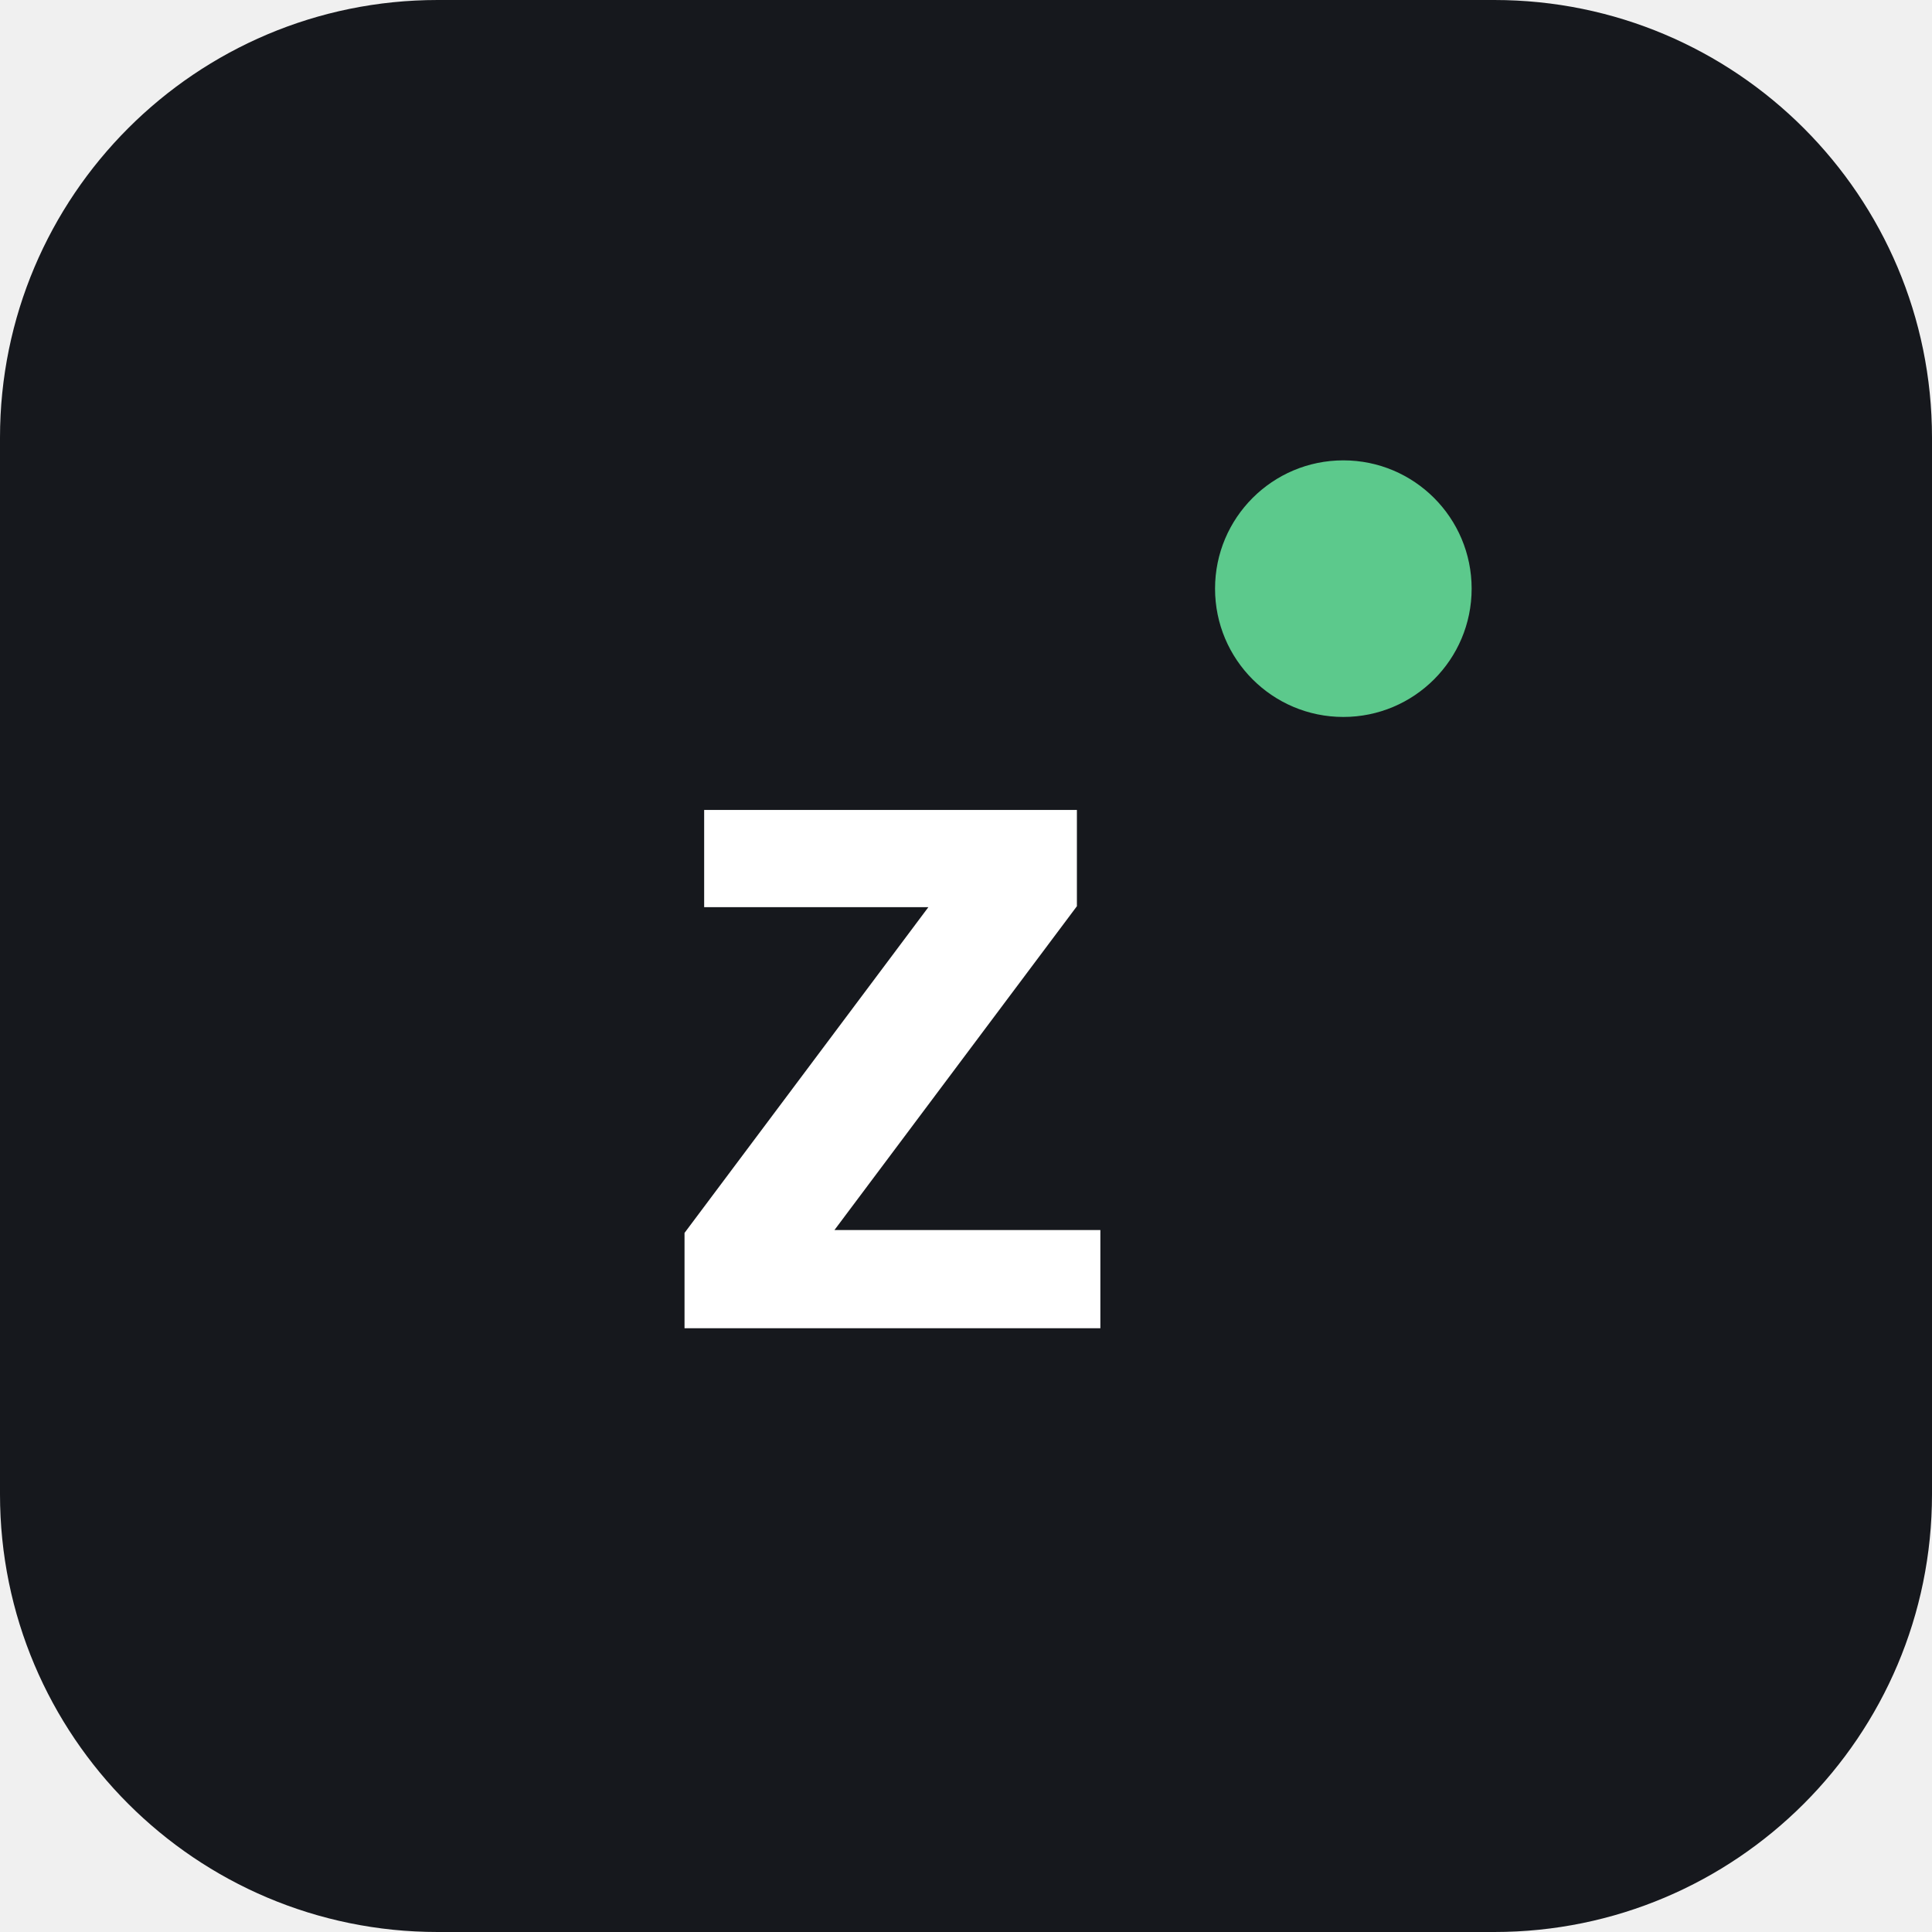
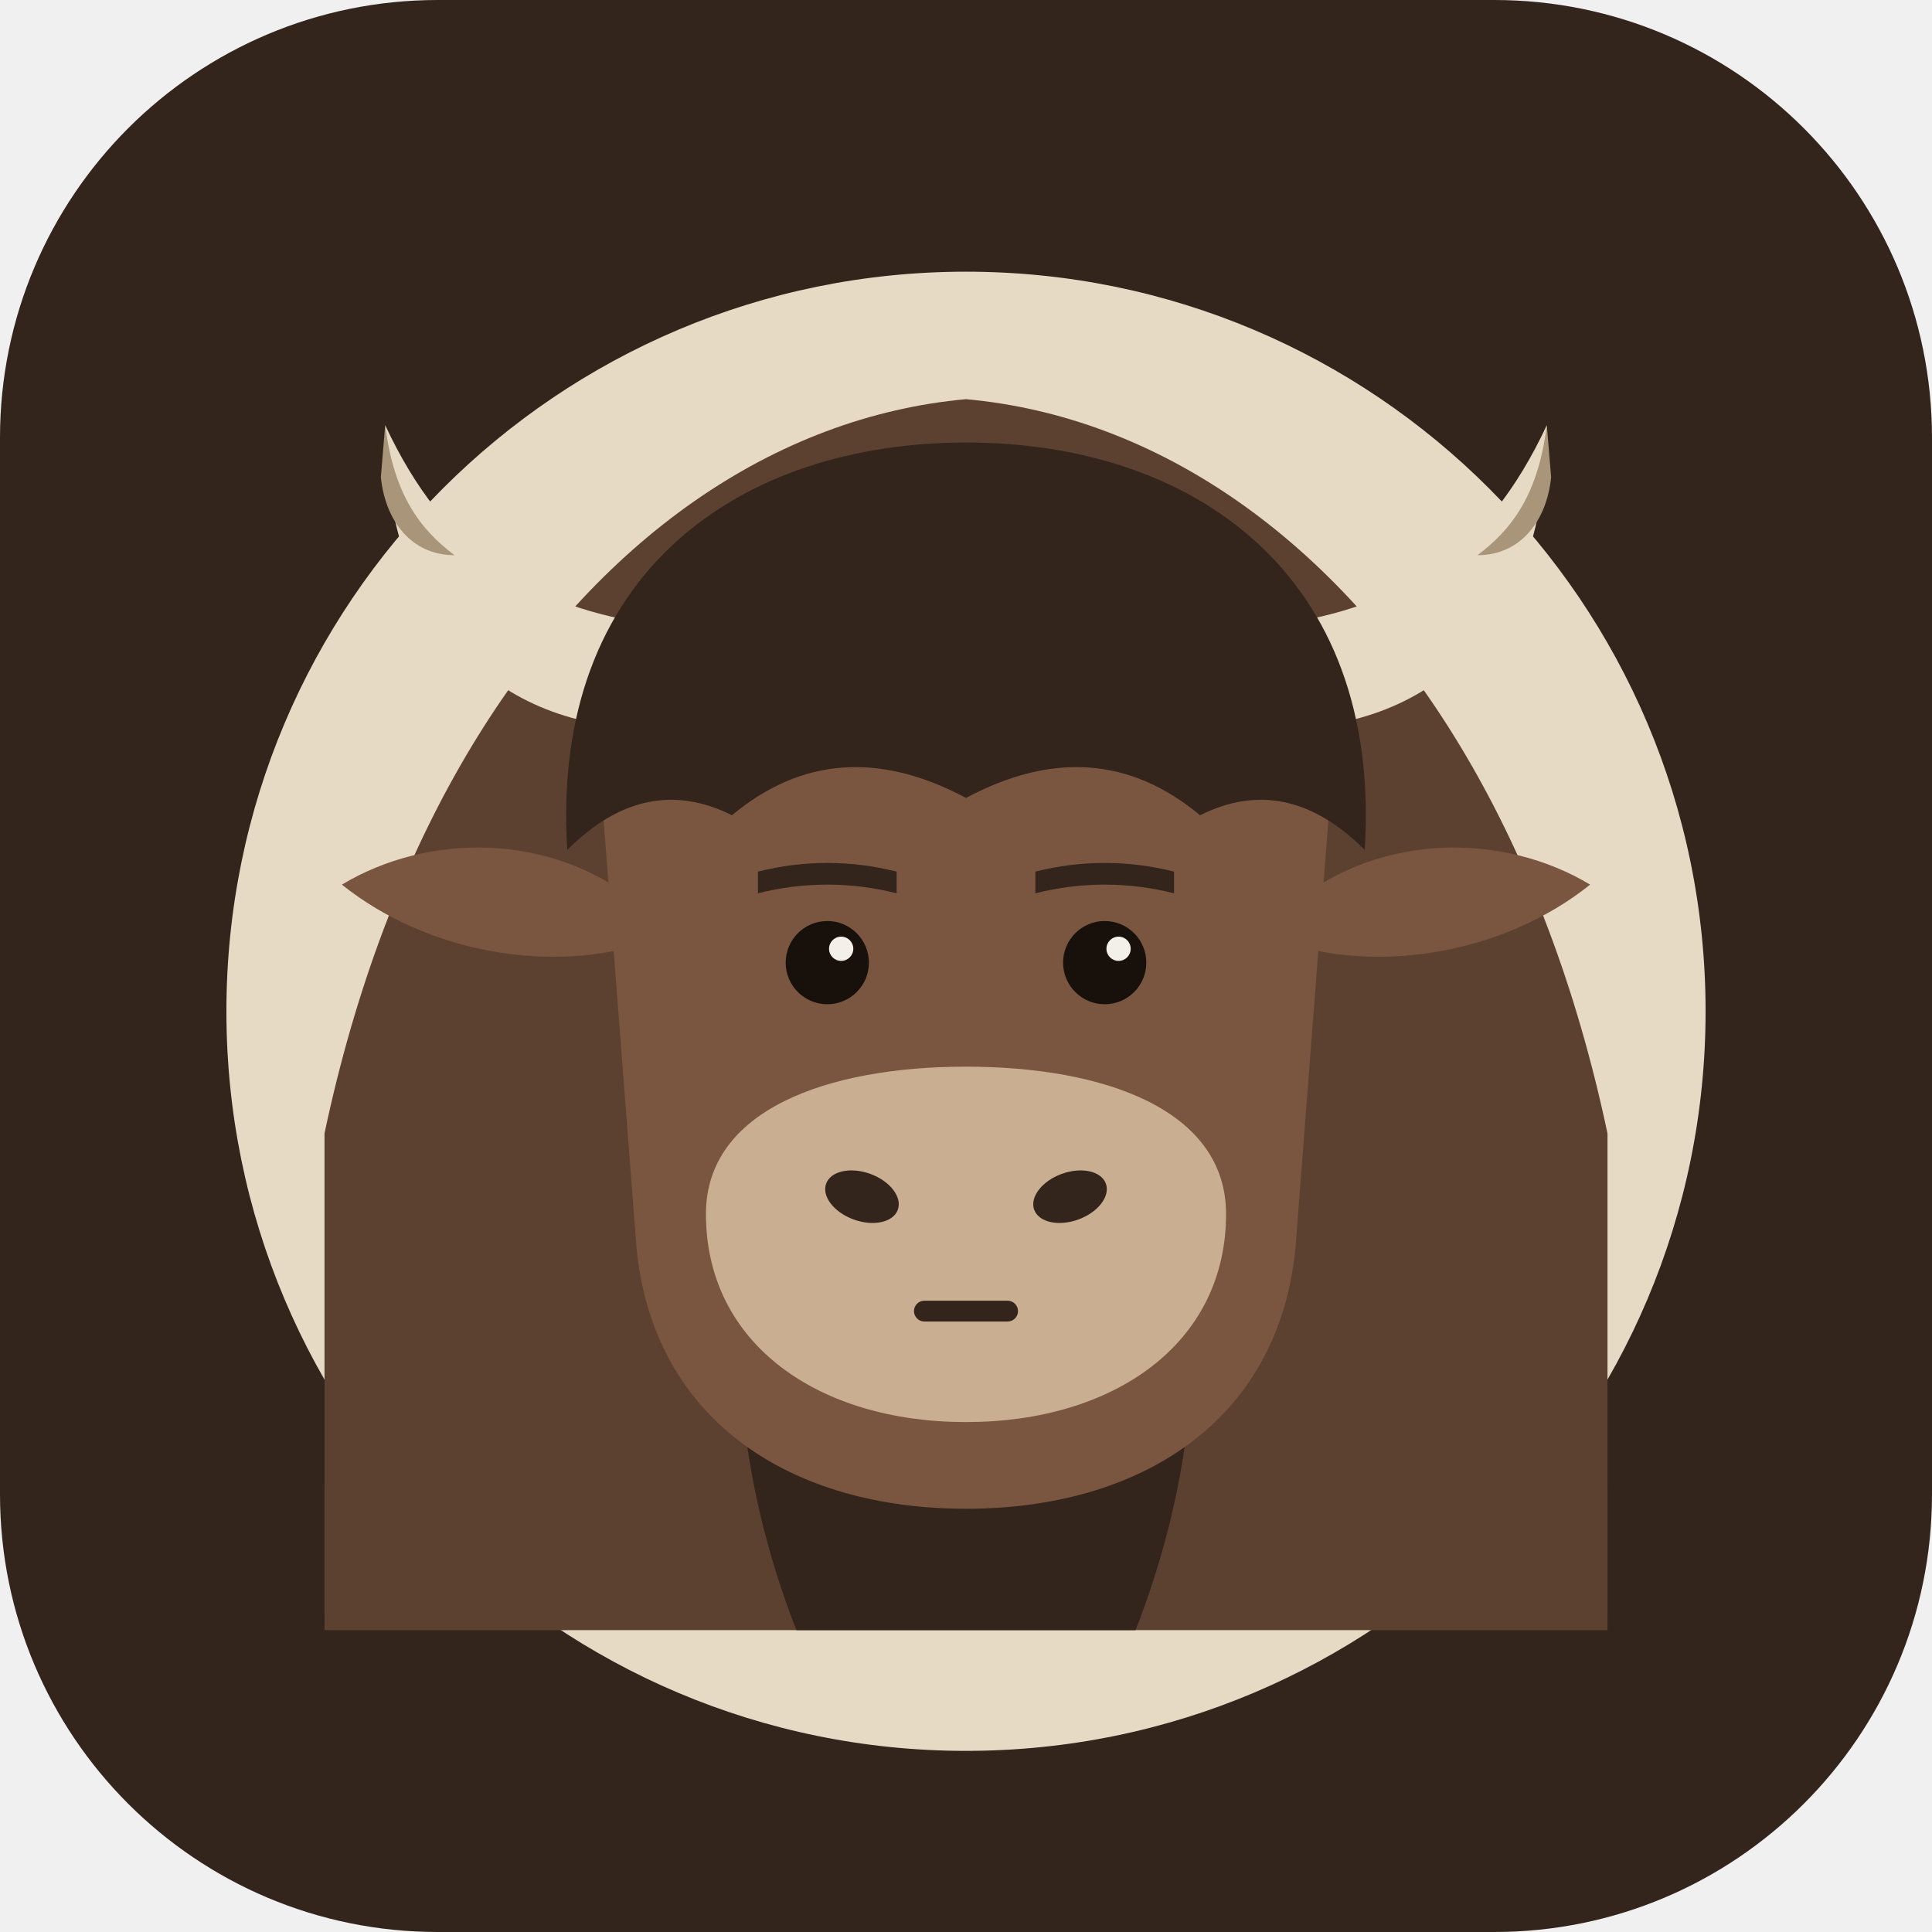
<svg xmlns="http://www.w3.org/2000/svg" viewBox="0 0 512 512">
-   <rect width="512" height="512" rx="116" fill="#16181D" />
-   <circle cx="356" cy="156" r="34" fill="#5CC98C" />
-   <text x="236" y="352" text-anchor="middle" font-family="Helvetica Neue, Arial, sans-serif" font-weight="700" font-size="260" fill="#FFFFFF" letter-spacing="-8">z</text>
+   <rect width="512" height="512" rx="116" fill="#33251C" />
+   <circle cx="256" cy="268" r="196" fill="#E6DAC4" />
+   <svg x="86" y="92" width="340" height="340" viewBox="26 20 148 148">
+     <g class="zb-a" style="transform-box:view-box;transform-origin:100px 200px;animation:none">
+       <path d="M22 166 C18 82 56 30 100 26 C144 30 182 82 178 166 Z" fill="#5C4130" />
+       <path d="M12 200 C16 142 50 116 100 116 C150 116 184 142 188 200 Z" fill="#5C4130" />
+       <path d="M74 140 C76 166 88 186 100 200 C112 186 124 166 126 140 Z" fill="#33251C" />
+       <g class="zb-a" style="transform-box:view-box;transform-origin:100px 160px;animation:none">
+         <path d="M64 64 C46 64 33 52 33 29 C40 44 50 50 64 52 Z" fill="#E6DAC4" />
+         <path d="M33 29 C34 37 37 41 41 44 C36 44 33 40 32.5 35 Z" fill="#A8957A" />
+         <path d="M136 64 C154 64 167 52 167 29 C160 44 150 50 136 52 Z" fill="#E6DAC4" />
+         <path d="M167 29 C166 37 163 41 159 44 C164 44 167 40 167.5 35 Z" fill="#A8957A" />
+         <g class="zb-a" style="transform-box:view-box;transform-origin:62px 86px;animation:none">
+           <path d="M62 84 C52 76 38 76 28 82 C38 90 52 92 62 89 Z" fill="#7A5640" />
+         </g>
+         <g class="zb-a" style="transform-box:view-box;transform-origin:138px 86px;animation:none">
+           <path d="M138 84 C148 76 162 76 172 82 C162 90 148 92 138 89 Z" fill="#7A5640" />
+         </g>
+         <path d="M58 72 C58 54 76 46 100 46 C124 46 142 54 142 72 L138 124 C136 144 120 154 100 154 C80 154 64 144 62 124 Z" fill="#7A5640" />
+         <path d="M54 78 C52 46 74 31 100 31 C126 31 148 46 146 78 Q137 69 127 74 Q115 64 100 72 Q85 64 73 74 Q63 69 54 78 Z" fill="#33251C" />
+         <path d="M70 120 C70 108 84 103 100 103 C116 103 130 108 130 120 C130 135 117 144 100 144 C83 144 70 135 70 120 Z" fill="#C9AE92" />
+         <ellipse cx="88" cy="118" rx="4.4" ry="2.8" transform="rotate(20 88 118)" fill="#33251C" />
+         <ellipse cx="112" cy="118" rx="4.4" ry="2.8" transform="rotate(-20 112 118)" fill="#33251C" />
+         <g class="zb-a" style="transform-box:fill-box;transform-origin:center;animation:none">
+           <circle cx="84" cy="91" r="4.8" fill="#17100B" />
+           <circle cx="116" cy="91" r="4.8" fill="#17100B" />
+           <circle cx="85.6" cy="89.4" r="1.4" fill="#F3F0EA" />
+           <circle cx="117.6" cy="89.4" r="1.4" fill="#F3F0EA" />
+         </g>
+         <g fill="#33251C">
+           <path d="M76 80.5 Q84 78.5 92 80.5 L92 83 Q84 81 76 83 Z" />
+           <path d="M108 80.5 Q116 78.5 124 80.5 L124 83 Q116 81 108 83 Z" />
+         </g>
+         <rect x="94" y="130" width="12" height="2.4" rx="1.2" fill="#33251C" />
+       </g>
+     </g>
+   </svg>
</svg>
